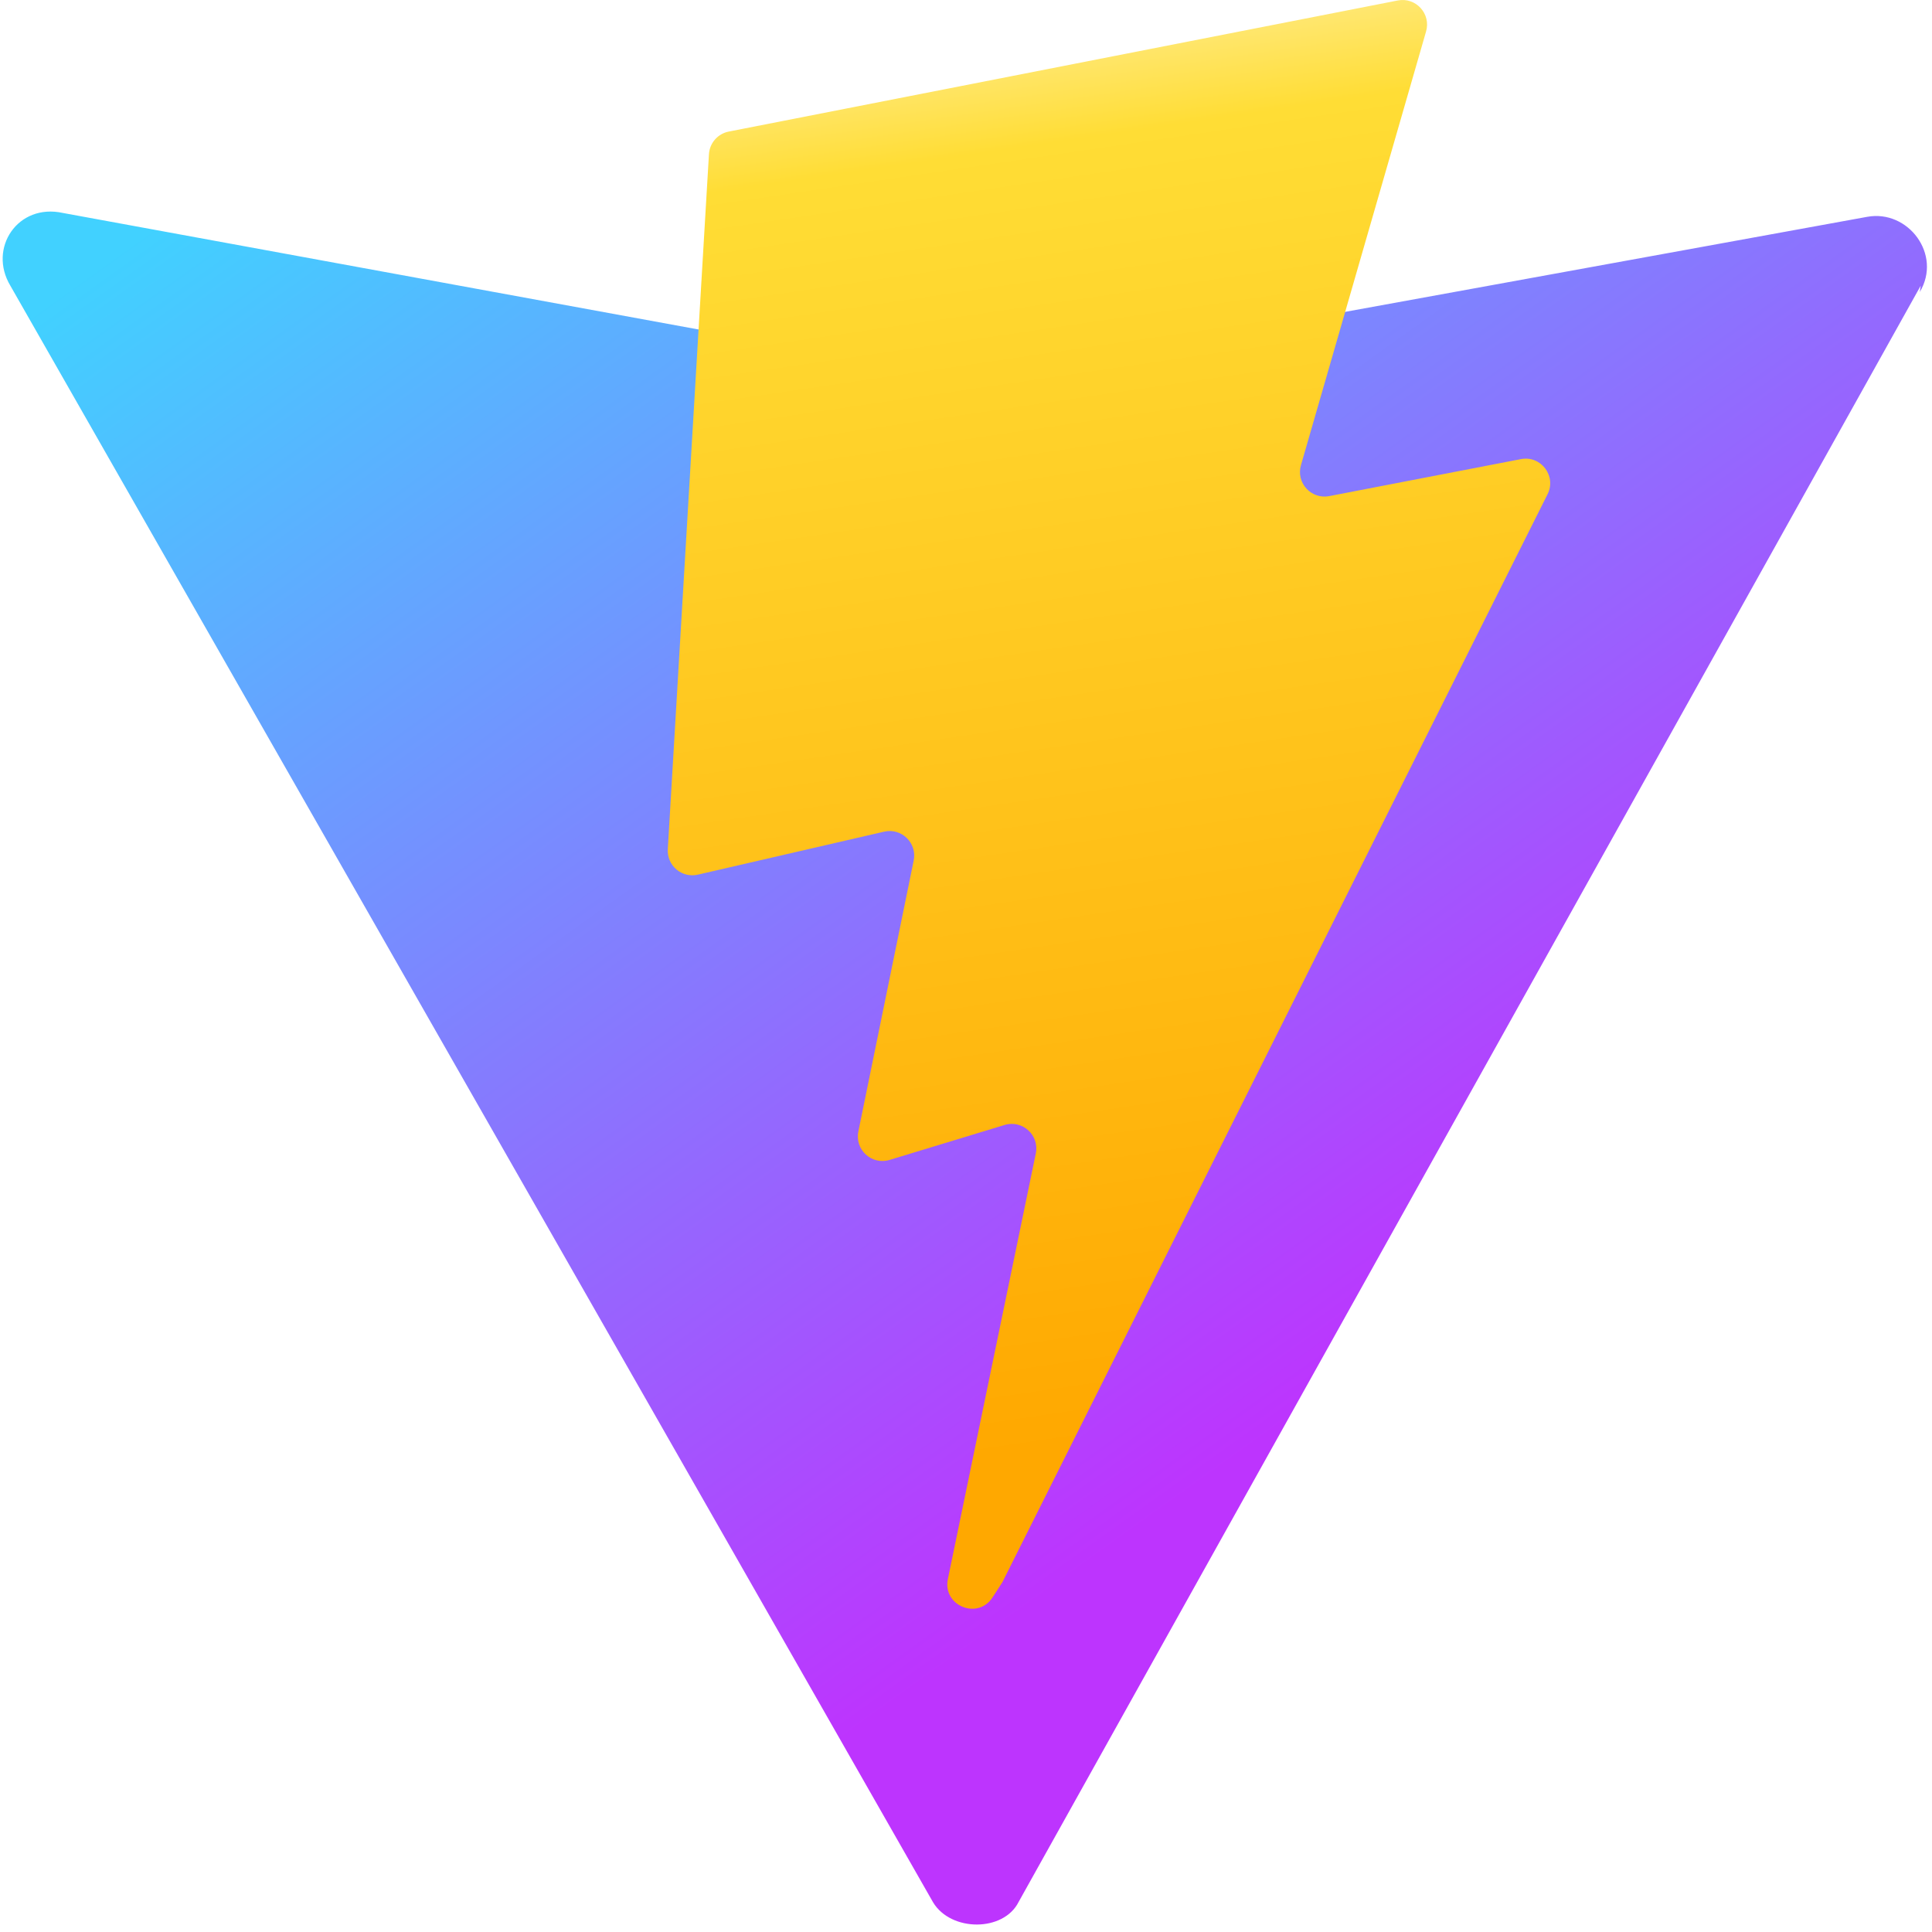
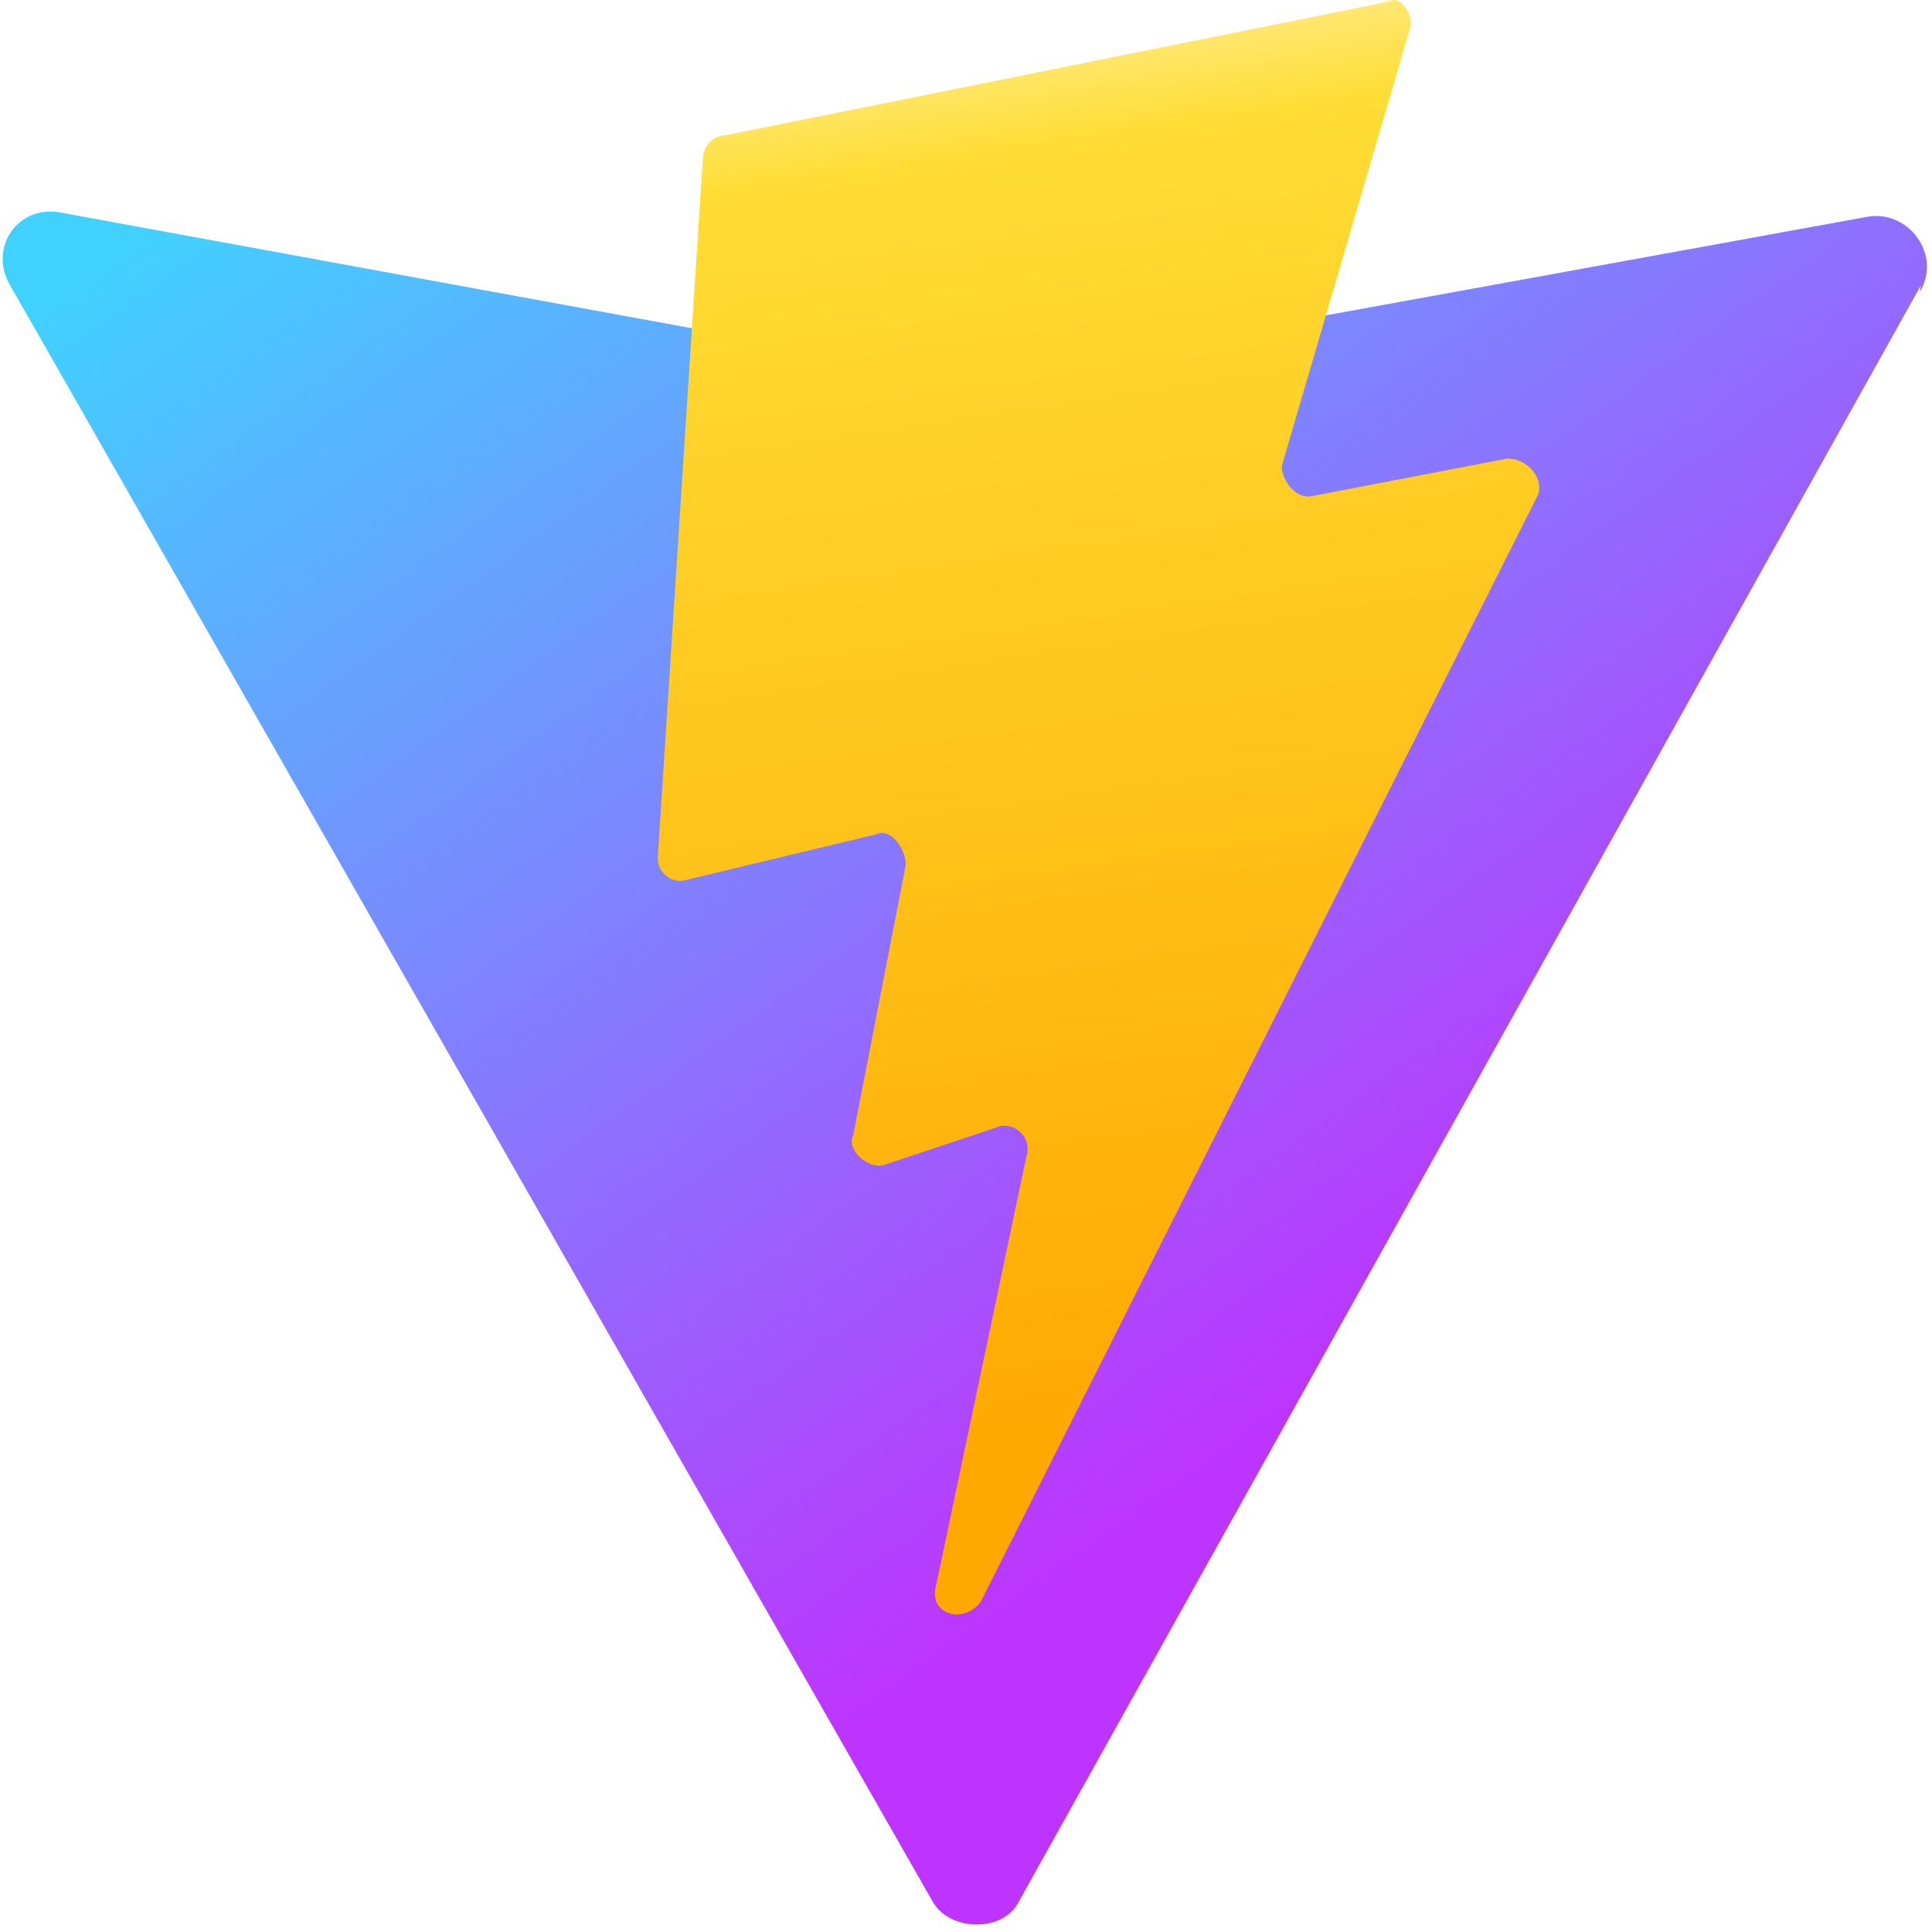
<svg xmlns="http://www.w3.org/2000/svg" aria-hidden="true" role="img" class="iconify iconify--logos" width="32" height="32" preserveAspectRatio="xMidYMid meet" viewBox="0 0 256 257">
  <defs>
    <linearGradient id="Icon1" x1="-.828%" x2="57.636%" y1="7.652%" y2="78.411%">
      <stop offset="0%" stop-color="#41D1FF" />
      <stop offset="100%" stop-color="#BD34FE" />
    </linearGradient>
    <linearGradient id="Icon2" x1="43.376%" x2="50.316%" y1="2.242%" y2="89.03%">
      <stop offset="0%" stop-color="#FFEA83" />
      <stop offset="8.333%" stop-color="#FFDD35" />
      <stop offset="100%" stop-color="#FFA800" />
    </linearGradient>
  </defs>
  <path fill="url(#Icon1)" d="M255 38 L135 253 c-2 4-9 4-11.382.048 L.875 38 c-3-5 1-11 7-9.67 l120 22 a7 6.5 0 0 0 2-.004 l118-21.483 c5.438-1 10 5 7 10Z">
</path>
-   <path fill="url(#Icon2)" d="M185.432.063 L96.44 17.501 a3.268 3.268 0 0 0-2.634 3.014l-5.474 92.456 a3.268 3.268 0 0 0 3.997 3.378l24.777-5.718 c2.318-.535 4.413 1.507 3.936 3.838l-7.361 36.047 c-.495 2.426 1.782 4.5 4.151 3.78l15.304-4.649 c2.372-.72 4.652 1.36 4.15 3.788l-11.698 56.621 c-.732 3.542 3.979 5.473 5.943 2.437l1.313-2.028l72.516-144.72 c1.215-2.423-.88-5.186-3.54-4.672l-25.505 4.922 c-2.396.462-4.435-1.77-3.759-4.114l16.646-57.705 c.677-2.35-1.37-4.583-3.769-4.113Z">
+   <path fill="url(#Icon2)" d="M185 .063 L96 18 a3 3.3 0 0 0 -3 3 l-6 93 a3 3 0 0 0 4 3 l25 -6 c2 -1 4 2 4 4 l-7 36 c-1 2 2 4.5 4 4 l15 -5 c2 -1 5 1 4 4 l-12 57 c-1 4 4 5 6 2 l1 -2 l73 -145 c1 -2 -1 -5 -4 -5 l-26 5 c-2 .462 -4 -2 -4 -4 l17 -58 c.677 -2 -1 -5 -4 -4 Z">
</path>
</svg>
